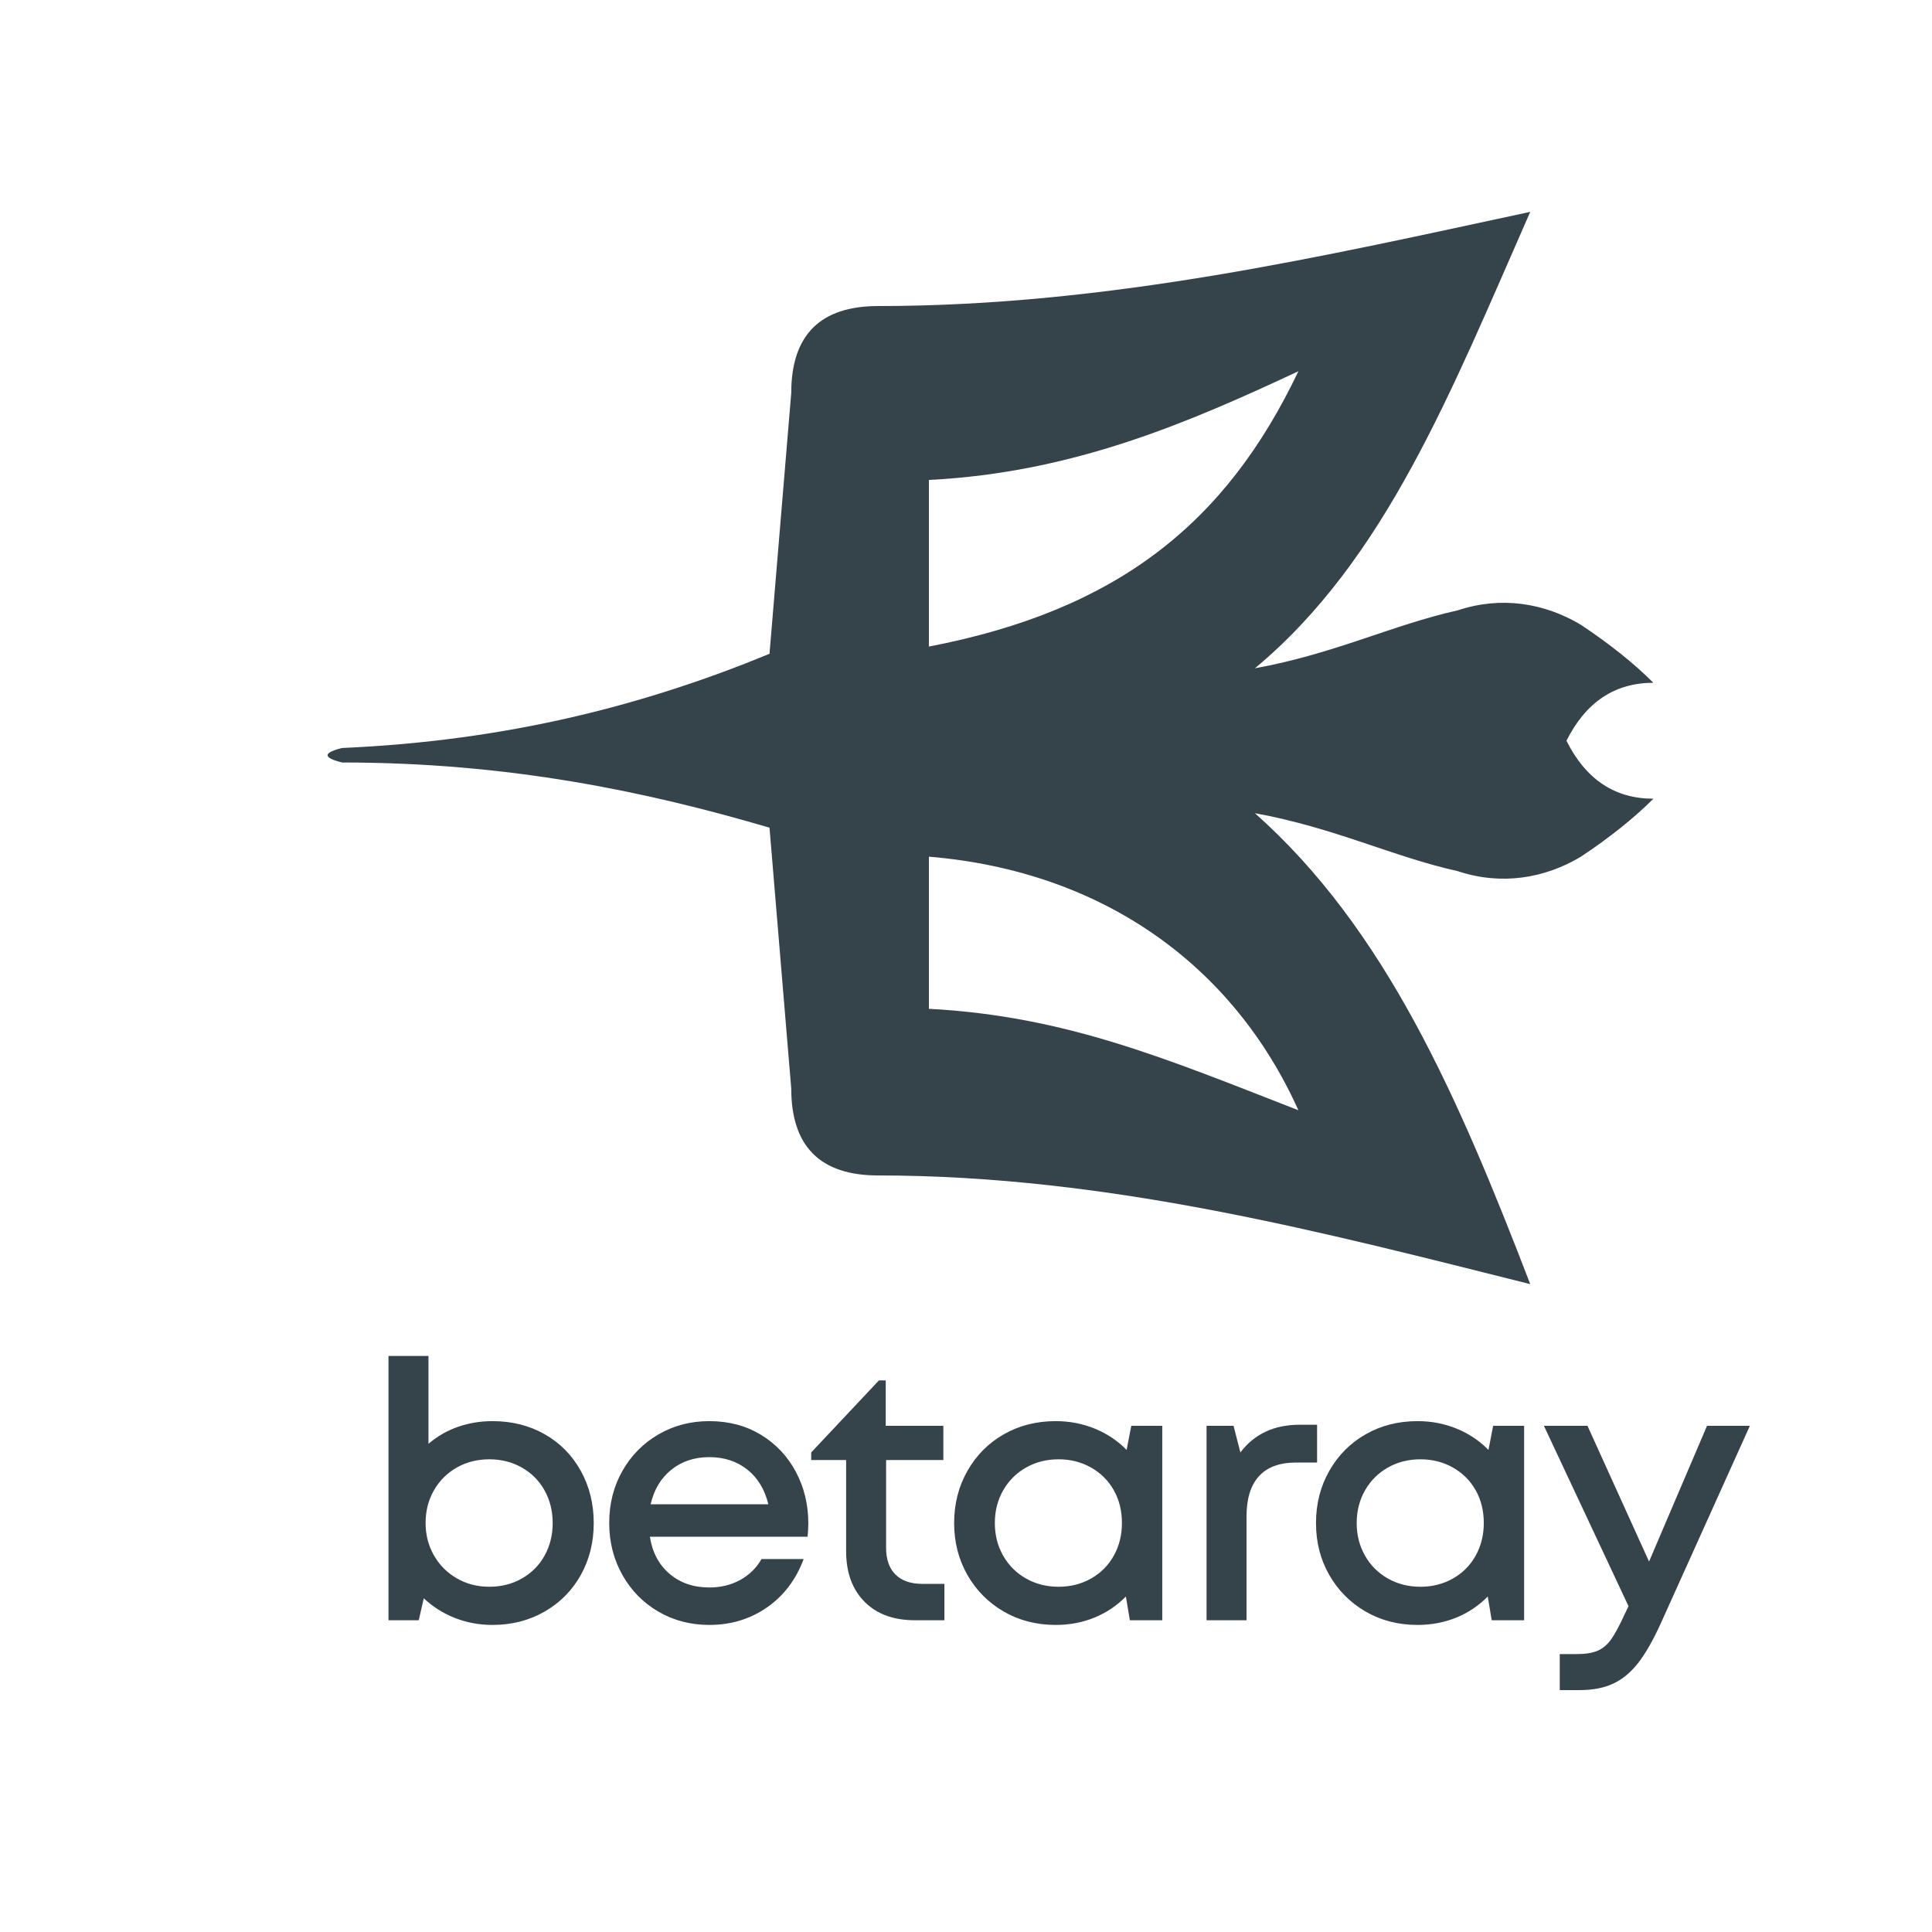
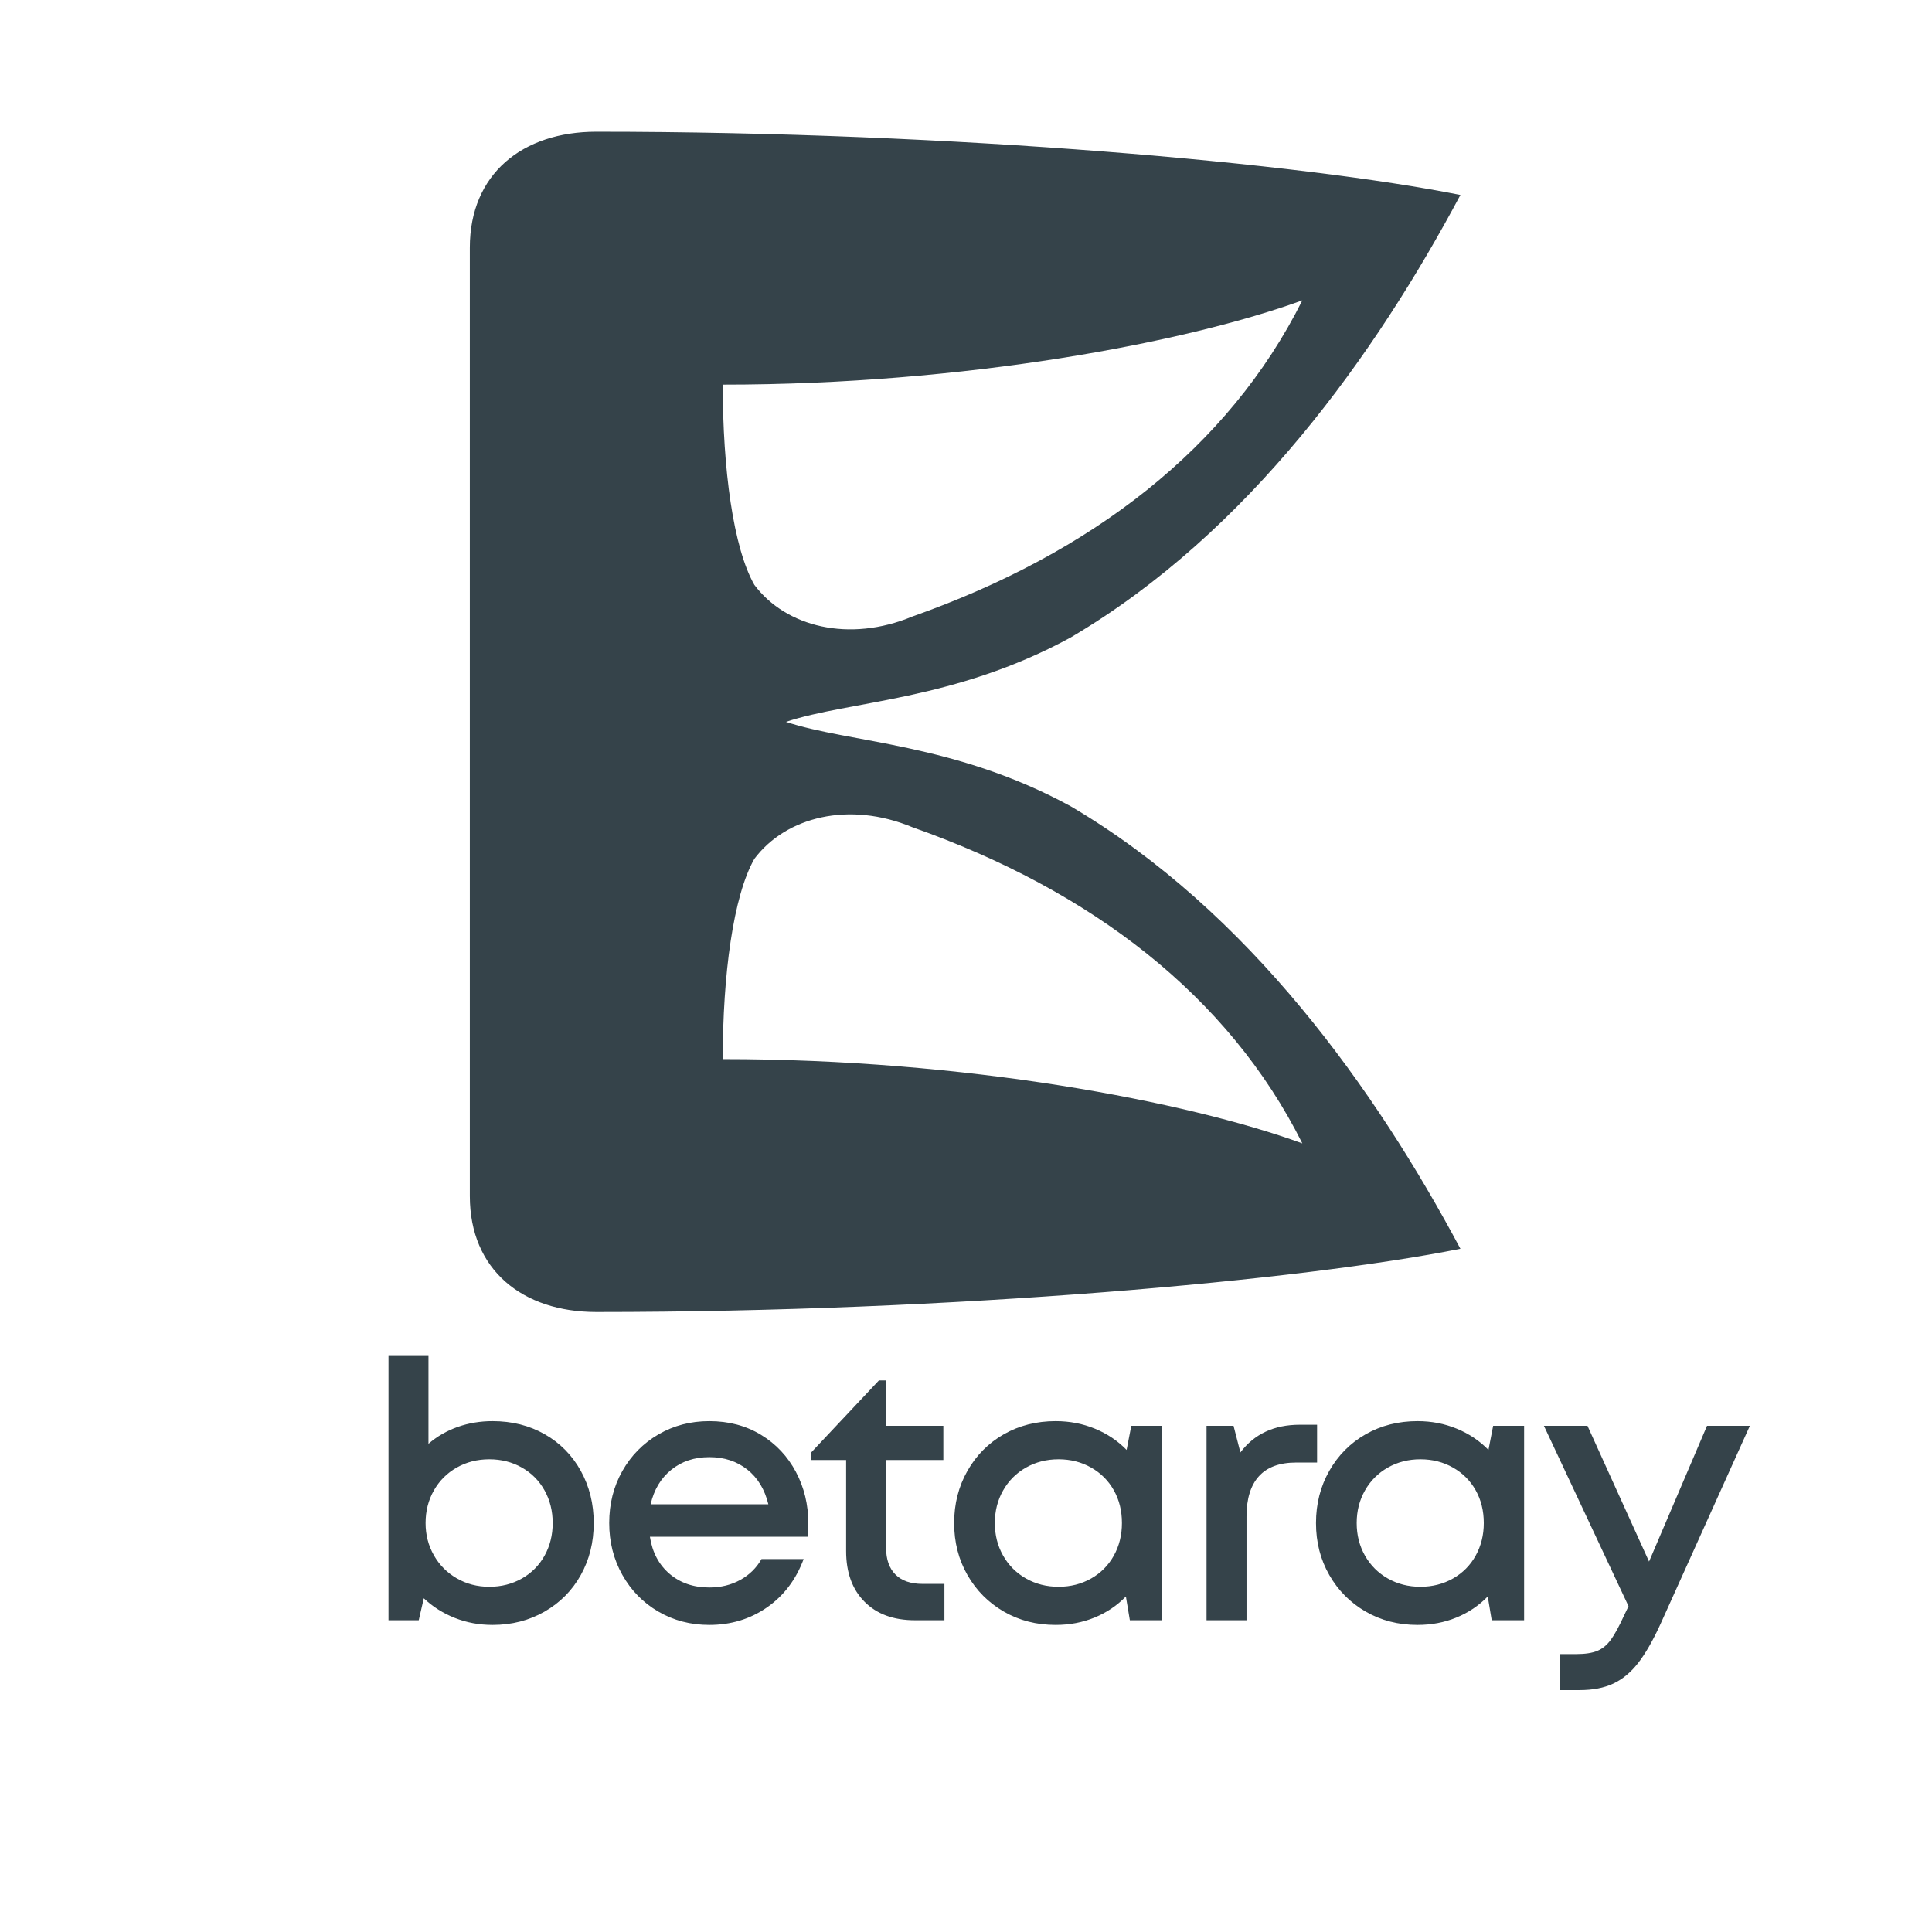
<svg xmlns="http://www.w3.org/2000/svg" viewBox="0 0 440 440">
  <g id="Layer_1" data-name="Layer 1">
  </g>
  <g id="Identity_board___editable_artwork" data-name="Identity board / editable artwork">
  </g>
  <g id="betaray-horizontal-primary">
  </g>
  <g id="betaray-horizontal-mono">
  </g>
  <g id="betaray-horizontal-reversed">
  </g>
  <g id="betaray-horizontal-lilac">
  </g>
  <g id="betaray-mark-primary">
  </g>
  <g id="betaray-mark-mono">
  </g>
  <g id="betaray-mark-reversed">
  </g>
  <g id="betaray-mark-lilac">
  </g>
  <g id="betaray-stacked-primary">
  </g>
  <g id="betaray-stacked-mono">
-     <path id="Betaray___ray-B_symbol" data-name="Betaray / ray-B symbol" d="M77.9 170.35 C115.85 168.7 147.2 160.45 175.25 148.9 L180.2 89.5 C180.2 76.3 186.8 69.7 200 69.7 C252.8 69.7 302.3 58.15 348.5 48.25 C330.35 89.5 315.5 127.45 285.8 152.2 C303.95 148.9 317.15 142.3 332 139 C341.9 135.7 351.8 137.35 360.05 142.3 C366.65 146.7 372.15 151.1 376.55 155.5 C367.75 155.5 361.15 159.9 356.75 168.7 C361.15 177.5 367.75 181.9 376.55 181.9 C372.15 186.3 366.65 190.7 360.05 195.1 C351.8 200.05 341.9 201.7 332 198.4 C317.15 195.1 303.95 188.5 285.8 185.2 C315.5 211.6 332 249.55 348.5 292.45 C302.3 280.9 252.8 267.7 200 267.7 C186.8 267.7 180.2 261.1 180.2 247.9 L175.25 188.5 C147.2 180.25 115.85 173.65 77.9 173.65 C73.5 172.55 73.5 171.45 77.9 170.35 Z M211.55 109.3 C244.55 107.65 270.95 96.1 295.7 84.55 C279.2 119.2 254.45 139 211.55 147.25 Z M211.55 195.1 C251.15 198.4 280.85 219.85 295.7 252.85 C266 241.3 242.9 231.4 211.55 229.75 Z" fill="#35434a" fill-rule="evenodd" />
+     <path id="Betaray___ray-B_symbol" data-name="Betaray / ray-B symbol" d="M107 272.4 C107 289.2 119 298.8 135.8 298.8 C217.4 298.8 296.6 291.6 332.6 284.4 C313.4 248.4 284.6 207.6 243.8 183.6 C217.4 169.2 193.4 169.2 179 164.4 C193.4 159.6 217.4 159.6 243.8 145.2 C284.6 121.2 313.4 80.4 332.6 44.4 C296.6 37.2 217.4 30 135.8 30 C119 30 107 39.6 107 56.4 Z M164.6 87.6 C219.8 87.6 270.2 78 296.6 68.4 C279.8 102 248.6 126 207.8 140.4 C193.4 146.4 179 142.8 171.8 133.2 C167 124.8 164.6 106.8 164.6 87.6 Z M164.6 241.2 C164.6 222 167 204 171.8 195.6 C179 186 193.4 182.4 207.8 188.4 C248.6 202.8 279.8 226.8 296.6 260.4 C270.2 250.8 219.8 241.2 164.6 241.2 Z" fill="#35434a" fill-rule="evenodd" />
    <g id="Betaray___wordmark" data-name="Betaray / wordmark">
      <path d="M112.176 370.066 C109.115 370.066 106.245 369.533 103.566 368.467 C100.887 367.401 98.537 365.911 96.514 363.998 L95.366 369 L88.478 369 L88.478 308.812 L97.58 308.812 L97.58 328.82 C99.548 327.125 101.776 325.841 104.263 324.966 C106.75 324.091 109.388 323.654 112.176 323.654 C116.604 323.654 120.567 324.652 124.066 326.647 C127.565 328.642 130.298 331.417 132.266 334.97 C134.234 338.523 135.218 342.487 135.218 346.86 C135.218 351.233 134.234 355.183 132.266 358.709 C130.298 362.235 127.551 365.009 124.025 367.032 C120.499 369.055 116.549 370.066 112.176 370.066 Z M111.438 361.374 C114.171 361.374 116.645 360.745 118.859 359.488 C121.073 358.231 122.795 356.495 124.025 354.281 C125.255 352.067 125.87 349.593 125.87 346.86 C125.87 344.127 125.255 341.653 124.025 339.439 C122.795 337.225 121.073 335.489 118.859 334.232 C116.645 332.975 114.171 332.346 111.438 332.346 C108.705 332.346 106.231 332.975 104.017 334.232 C101.803 335.489 100.067 337.225 98.81 339.439 C97.553 341.653 96.924 344.127 96.924 346.86 C96.924 349.539 97.553 351.985 98.81 354.199 C100.067 356.413 101.803 358.162 104.017 359.447 C106.231 360.732 108.705 361.374 111.438 361.374 Z M161.54 370.066 C157.276 370.066 153.408 369.055 149.937 367.032 C146.466 365.009 143.732 362.221 141.737 358.668 C139.742 355.115 138.744 351.179 138.744 346.86 C138.744 342.487 139.742 338.537 141.737 335.011 C143.732 331.485 146.466 328.711 149.937 326.688 C153.408 324.665 157.276 323.654 161.54 323.654 C165.968 323.654 169.89 324.693 173.307 326.77 C176.724 328.847 179.375 331.663 181.261 335.216 C183.147 338.769 184.09 342.678 184.09 346.942 C184.09 347.762 184.035 348.773 183.926 349.976 L148.01 349.976 C148.557 353.529 150.046 356.345 152.479 358.422 C154.912 360.499 157.932 361.538 161.54 361.538 C164.164 361.538 166.515 360.964 168.592 359.816 C170.669 358.668 172.282 357.083 173.43 355.06 L183.024 355.06 C181.275 359.761 178.487 363.438 174.66 366.089 C170.833 368.74 166.46 370.066 161.54 370.066 Z M174.988 342.596 C174.168 339.207 172.569 336.569 170.191 334.683 C167.813 332.797 164.929 331.854 161.54 331.854 C158.151 331.854 155.267 332.811 152.889 334.724 C150.511 336.637 148.939 339.261 148.174 342.596 Z M208.362 369 C203.497 369 199.67 367.592 196.882 364.777 C194.094 361.962 192.7 358.121 192.7 353.256 L192.7 332.51 L184.746 332.51 L184.746 330.788 L200.162 314.388 L201.72 314.388 L201.72 324.72 L214.84 324.72 L214.84 332.51 L201.802 332.51 L201.802 352.518 C201.802 355.142 202.513 357.165 203.934 358.586 C205.355 360.007 207.405 360.718 210.084 360.718 L215.086 360.718 L215.086 369 Z M240.424 370.066 C236.051 370.066 232.115 369.055 228.616 367.032 C225.117 365.009 222.357 362.235 220.334 358.709 C218.311 355.183 217.3 351.233 217.3 346.86 C217.3 342.487 218.311 338.523 220.334 334.97 C222.357 331.417 225.117 328.642 228.616 326.647 C232.115 324.652 236.051 323.654 240.424 323.654 C243.595 323.654 246.574 324.228 249.362 325.376 C252.15 326.524 254.555 328.137 256.578 330.214 L257.644 324.72 L264.696 324.72 L264.696 369 L257.316 369 L256.414 363.588 C254.391 365.665 252.013 367.264 249.28 368.385 C246.547 369.506 243.595 370.066 240.424 370.066 Z M241.08 361.374 C243.813 361.374 246.287 360.745 248.501 359.488 C250.715 358.231 252.437 356.495 253.667 354.281 C254.897 352.067 255.512 349.593 255.512 346.86 C255.512 344.072 254.897 341.585 253.667 339.398 C252.437 337.211 250.715 335.489 248.501 334.232 C246.287 332.975 243.813 332.346 241.08 332.346 C238.347 332.346 235.873 332.975 233.659 334.232 C231.445 335.489 229.709 337.225 228.452 339.439 C227.195 341.653 226.566 344.127 226.566 346.86 C226.566 349.593 227.195 352.067 228.452 354.281 C229.709 356.495 231.445 358.231 233.659 359.488 C235.873 360.745 238.347 361.374 241.08 361.374 Z M274.782 324.72 L280.932 324.72 L282.49 330.788 C285.661 326.579 290.171 324.474 296.02 324.474 L299.956 324.474 L299.956 333.084 L295.2 333.084 C291.428 333.084 288.599 334.123 286.713 336.2 C284.827 338.277 283.884 341.339 283.884 345.384 L283.884 369 L274.782 369 Z M322.834 370.066 C318.461 370.066 314.525 369.055 311.026 367.032 C307.527 365.009 304.767 362.235 302.744 358.709 C300.721 355.183 299.71 351.233 299.71 346.86 C299.71 342.487 300.721 338.523 302.744 334.97 C304.767 331.417 307.527 328.642 311.026 326.647 C314.525 324.652 318.461 323.654 322.834 323.654 C326.005 323.654 328.984 324.228 331.772 325.376 C334.56 326.524 336.965 328.137 338.988 330.214 L340.054 324.72 L347.106 324.72 L347.106 369 L339.726 369 L338.824 363.588 C336.801 365.665 334.423 367.264 331.69 368.385 C328.957 369.506 326.005 370.066 322.834 370.066 Z M323.49 361.374 C326.223 361.374 328.697 360.745 330.911 359.488 C333.125 358.231 334.847 356.495 336.077 354.281 C337.307 352.067 337.922 349.593 337.922 346.86 C337.922 344.072 337.307 341.585 336.077 339.398 C334.847 337.211 333.125 335.489 330.911 334.232 C328.697 332.975 326.223 332.346 323.49 332.346 C320.757 332.346 318.283 332.975 316.069 334.232 C313.855 335.489 312.119 337.225 310.862 339.439 C309.605 341.653 308.976 344.127 308.976 346.86 C308.976 349.593 309.605 352.067 310.862 354.281 C312.119 356.495 313.855 358.231 316.069 359.488 C318.283 360.745 320.757 361.374 323.49 361.374 Z M355.224 376.708 L358.996 376.708 C361.019 376.708 362.618 376.462 363.793 375.97 C364.968 375.478 365.993 374.631 366.868 373.428 C367.743 372.225 368.754 370.367 369.902 367.852 L370.886 365.802 L351.616 324.72 L361.538 324.72 L375.56 355.634 L388.762 324.72 L398.52 324.72 L378.184 369.82 C376.435 373.647 374.726 376.626 373.059 378.758 C371.392 380.89 369.506 382.448 367.401 383.432 C365.296 384.416 362.741 384.908 359.734 384.908 L355.224 384.908 Z" fill="#35434a" />
    </g>
  </g>
  <g id="betaray-stacked-reversed">
  </g>
  <g id="betaray-stacked-lilac">
  </g>
  <g id="betaray-wordmark-primary">
  </g>
  <g id="betaray-wordmark-reversed">
  </g>
  <g id="betaray-app-icon-sage">
  </g>
  <g id="betaray-app-icon-lagoon">
  </g>
  <g id="betaray-app-icon-lilac">
  </g>
  <g id="betaray-maskable-icon">
  </g>
</svg>
